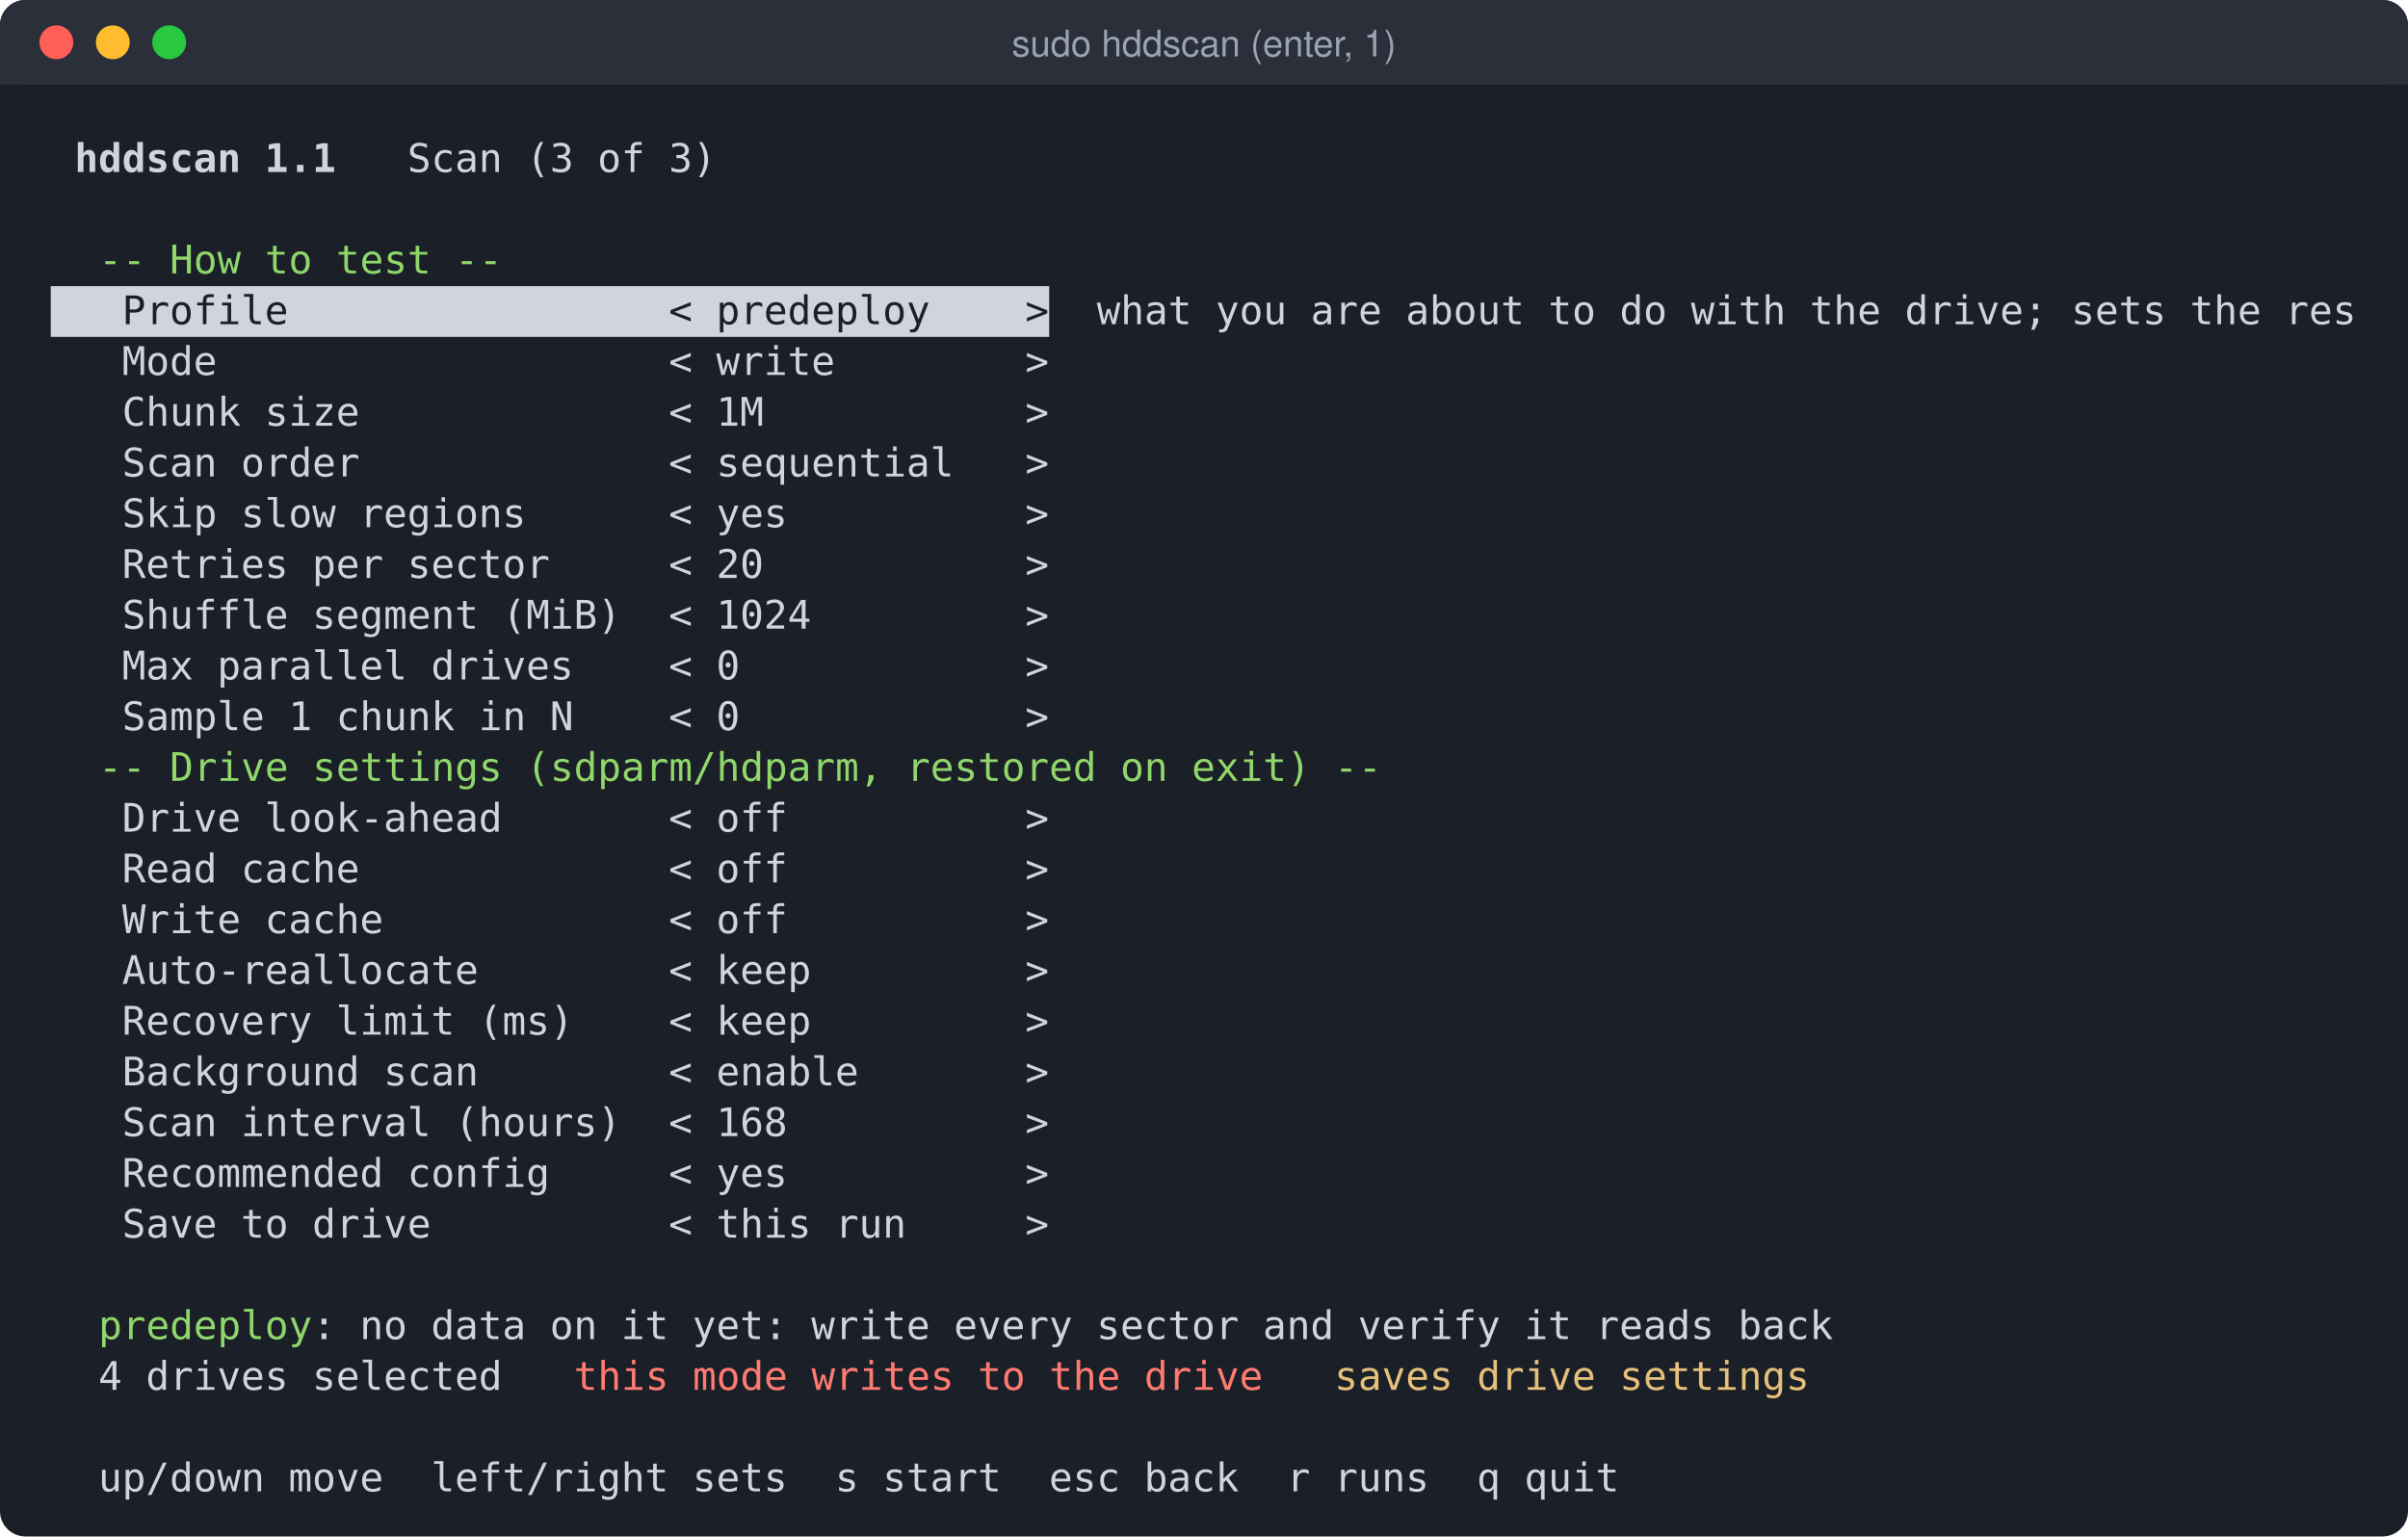
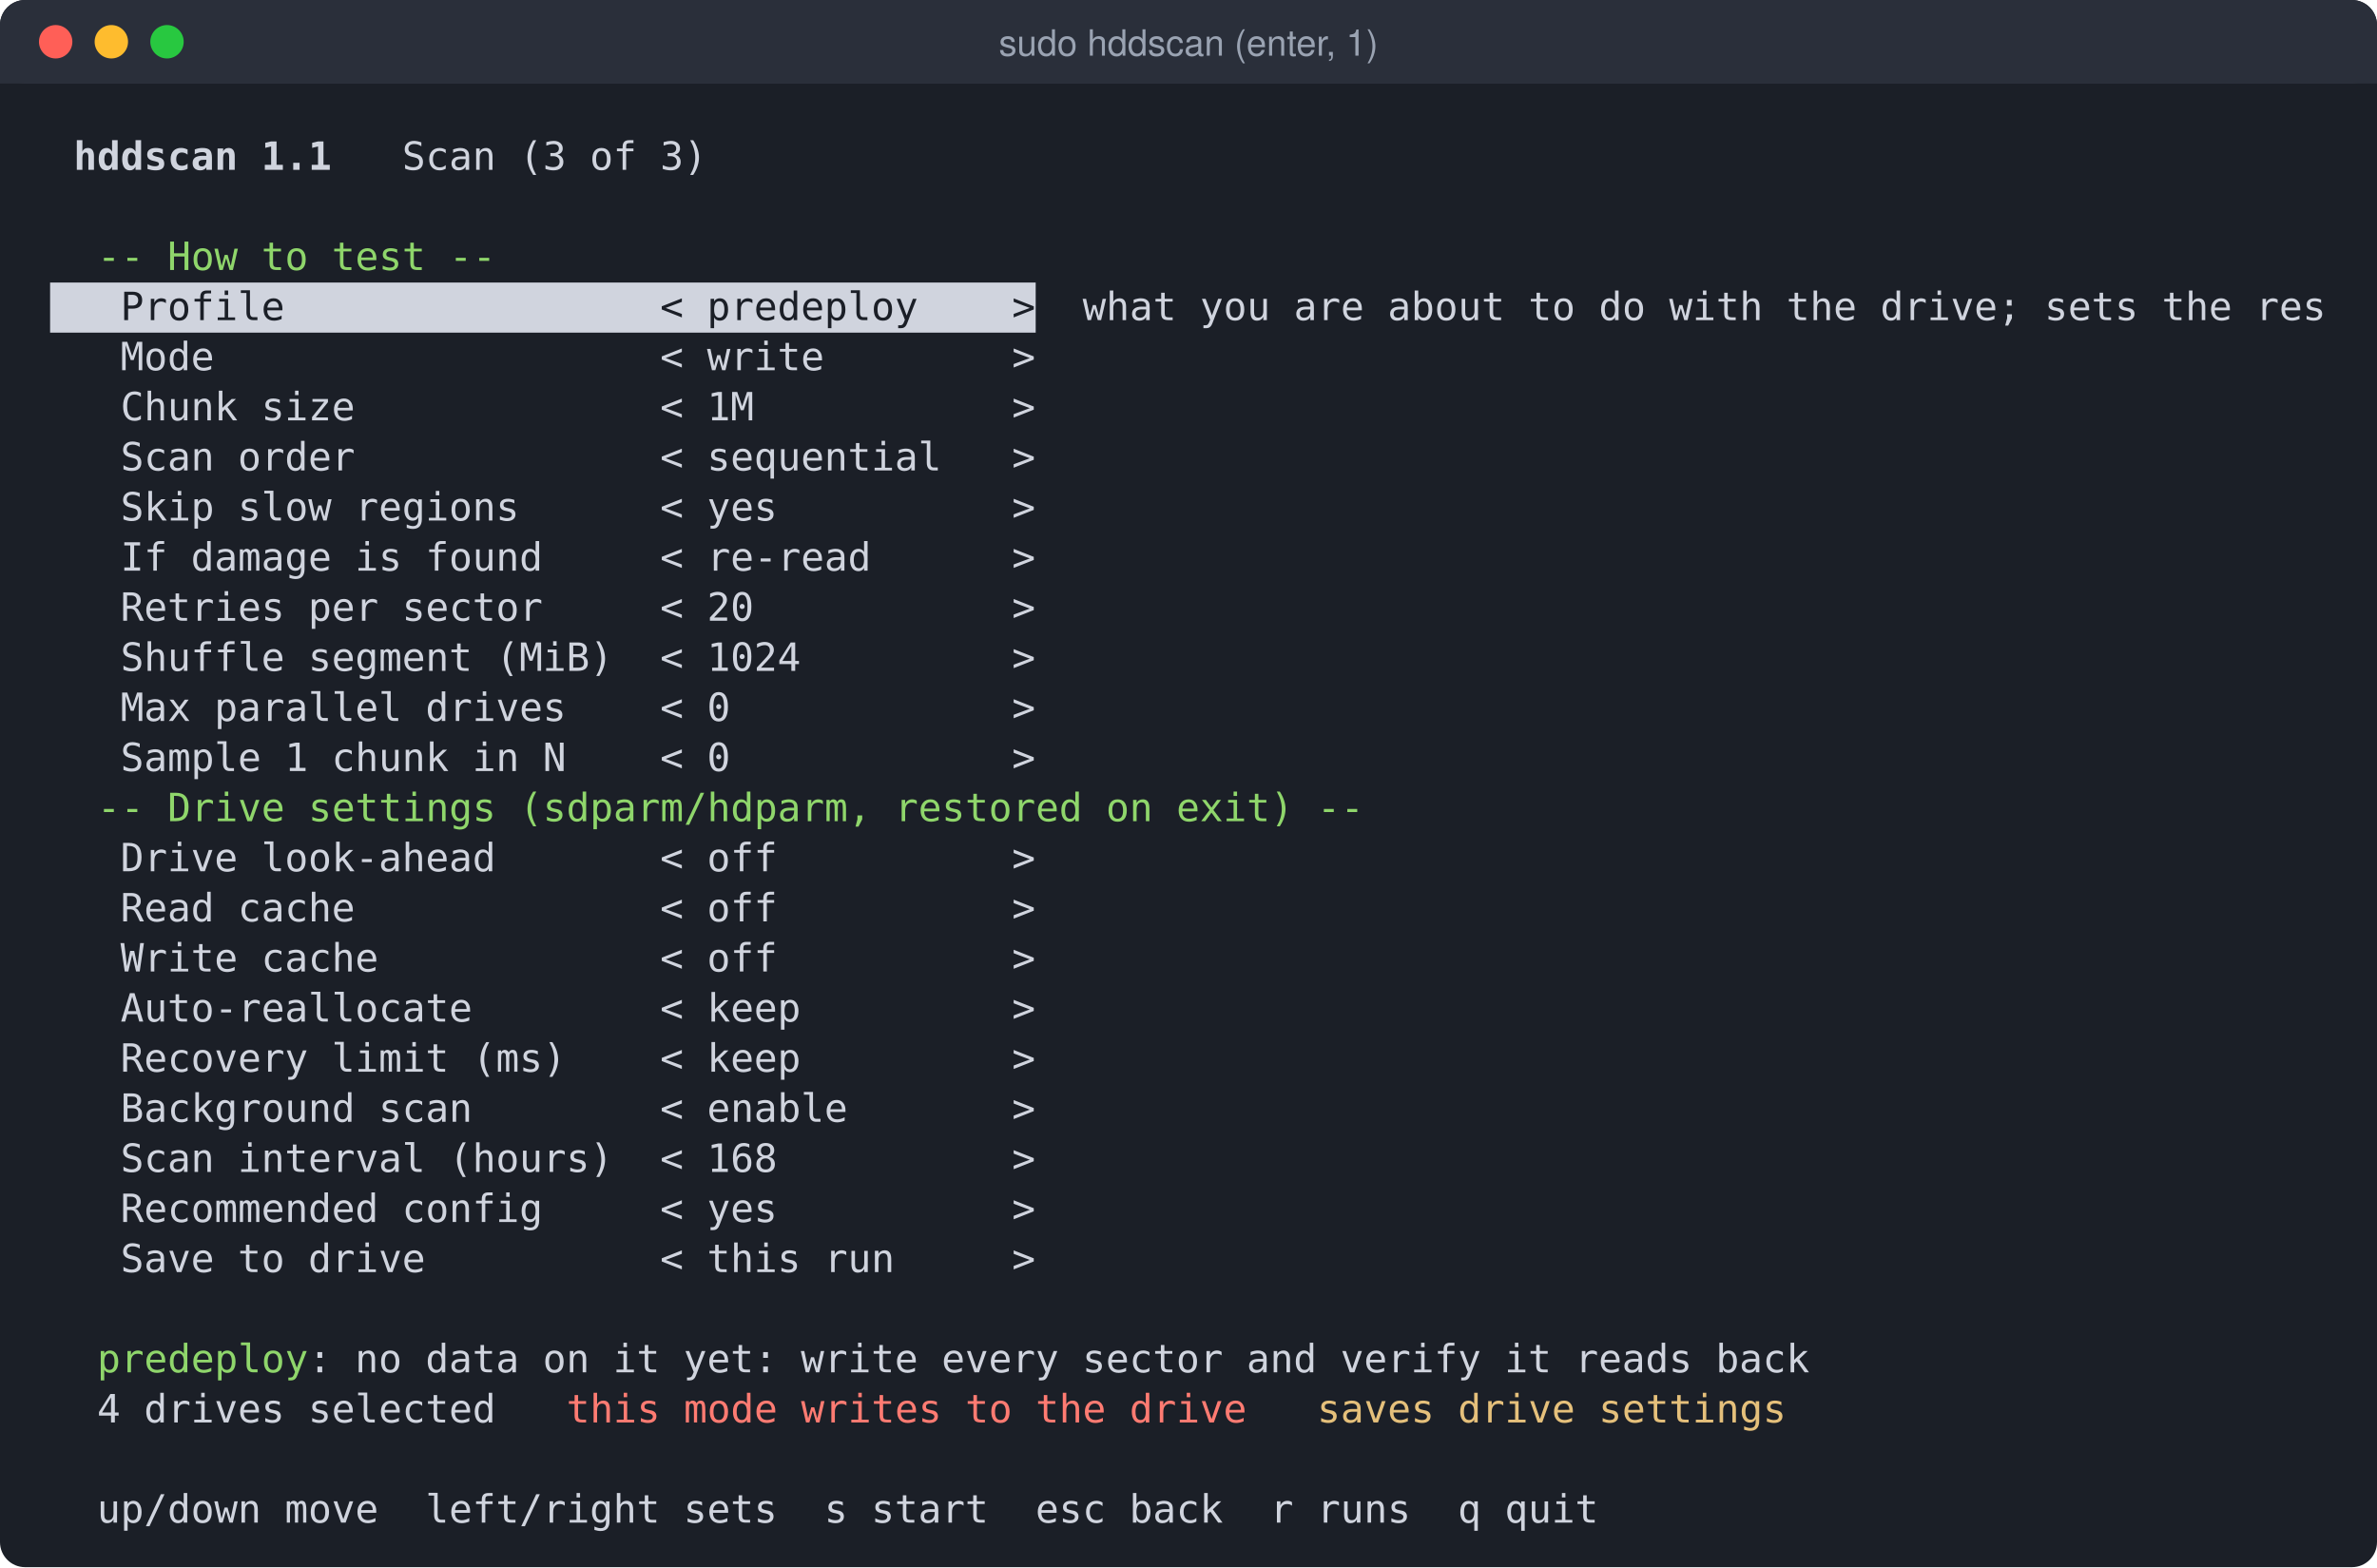
- <svg xmlns="http://www.w3.org/2000/svg" width="854" height="545" viewBox="0 0 854 545" role="img" aria-label="sudo hddscan  (enter, 1)">
-   <rect width="854" height="545" rx="9" fill="#1b1f27" />
+ <svg xmlns="http://www.w3.org/2000/svg" width="854" height="563" viewBox="0 0 854 563" role="img" aria-label="sudo hddscan  (enter, 1)">
+   <rect width="854" height="563" rx="9" fill="#1b1f27" />
  <rect width="854" height="30" rx="9" fill="#2a2f3a" />
  <rect y="21" width="854" height="9" fill="#2a2f3a" />
  <circle cx="20" cy="15" r="6" fill="#ff5f57" />
  <circle cx="40" cy="15" r="6" fill="#febc2e" />
  <circle cx="60" cy="15" r="6" fill="#28c840" />
  <text x="427" y="20" fill="#9aa3b2" font-family="-apple-system,Segoe UI,Helvetica,Arial,sans-serif" font-size="13" text-anchor="middle">sudo hddscan  (enter, 1)</text>
  <text y="61" font-family="DejaVu Sans Mono,Menlo,Consolas,Liberation Mono,monospace" font-size="14" xml:space="preserve">
    <tspan x="18.0" fill="#d0d4de" font-weight="bold"> hddscan 1.1 </tspan>
    <tspan x="127.6" fill="#d0d4de">  Scan (3 of 3)                                                                     </tspan>
  </text>
  <text y="97" font-family="DejaVu Sans Mono,Menlo,Consolas,Liberation Mono,monospace" font-size="14" xml:space="preserve">
    <tspan x="34.9" fill="#8fd66b">-- How to test --</tspan>
  </text>
  <rect x="18.0" y="101.5" width="354.1" height="18" fill="#d0d4de" />
  <text y="115" font-family="DejaVu Sans Mono,Menlo,Consolas,Liberation Mono,monospace" font-size="14" xml:space="preserve">
    <tspan x="18.0" fill="#1b1f27">   Profile                &lt; predeploy    &gt;</tspan>
    <tspan x="372.1" fill="#d0d4de">  what you are about to do with the drive; sets the res</tspan>
  </text>
  <text y="133" font-family="DejaVu Sans Mono,Menlo,Consolas,Liberation Mono,monospace" font-size="14" xml:space="preserve">
    <tspan x="18.0" fill="#d0d4de">   Mode                   &lt; write        &gt;                                                       </tspan>
  </text>
  <text y="151" font-family="DejaVu Sans Mono,Menlo,Consolas,Liberation Mono,monospace" font-size="14" xml:space="preserve">
    <tspan x="18.0" fill="#d0d4de">   Chunk size             &lt; 1M           &gt;                                                       </tspan>
  </text>
  <text y="169" font-family="DejaVu Sans Mono,Menlo,Consolas,Liberation Mono,monospace" font-size="14" xml:space="preserve">
    <tspan x="18.0" fill="#d0d4de">   Scan order             &lt; sequential   &gt;                                                       </tspan>
  </text>
  <text y="187" font-family="DejaVu Sans Mono,Menlo,Consolas,Liberation Mono,monospace" font-size="14" xml:space="preserve">
    <tspan x="18.0" fill="#d0d4de">   Skip slow regions      &lt; yes          &gt;                                                       </tspan>
  </text>
  <text y="205" font-family="DejaVu Sans Mono,Menlo,Consolas,Liberation Mono,monospace" font-size="14" xml:space="preserve">
+     <tspan x="18.0" fill="#d0d4de">   If damage is found     &lt; re-read      &gt;                                                       </tspan>
+   </text>
+   <text y="223" font-family="DejaVu Sans Mono,Menlo,Consolas,Liberation Mono,monospace" font-size="14" xml:space="preserve">
    <tspan x="18.0" fill="#d0d4de">   Retries per sector     &lt; 20           &gt;                                                       </tspan>
  </text>
-   <text y="223" font-family="DejaVu Sans Mono,Menlo,Consolas,Liberation Mono,monospace" font-size="14" xml:space="preserve">
+   <text y="241" font-family="DejaVu Sans Mono,Menlo,Consolas,Liberation Mono,monospace" font-size="14" xml:space="preserve">
    <tspan x="18.0" fill="#d0d4de">   Shuffle segment (MiB)  &lt; 1024         &gt;                                                       </tspan>
  </text>
-   <text y="241" font-family="DejaVu Sans Mono,Menlo,Consolas,Liberation Mono,monospace" font-size="14" xml:space="preserve">
+   <text y="259" font-family="DejaVu Sans Mono,Menlo,Consolas,Liberation Mono,monospace" font-size="14" xml:space="preserve">
    <tspan x="18.0" fill="#d0d4de">   Max parallel drives    &lt; 0            &gt;                                                       </tspan>
  </text>
-   <text y="259" font-family="DejaVu Sans Mono,Menlo,Consolas,Liberation Mono,monospace" font-size="14" xml:space="preserve">
+   <text y="277" font-family="DejaVu Sans Mono,Menlo,Consolas,Liberation Mono,monospace" font-size="14" xml:space="preserve">
    <tspan x="18.0" fill="#d0d4de">   Sample 1 chunk in N    &lt; 0            &gt;                                                       </tspan>
  </text>
-   <text y="277" font-family="DejaVu Sans Mono,Menlo,Consolas,Liberation Mono,monospace" font-size="14" xml:space="preserve">
+   <text y="295" font-family="DejaVu Sans Mono,Menlo,Consolas,Liberation Mono,monospace" font-size="14" xml:space="preserve">
    <tspan x="34.9" fill="#8fd66b">-- Drive settings (sdparm/hdparm, restored on exit) --</tspan>
  </text>
-   <text y="295" font-family="DejaVu Sans Mono,Menlo,Consolas,Liberation Mono,monospace" font-size="14" xml:space="preserve">
+   <text y="313" font-family="DejaVu Sans Mono,Menlo,Consolas,Liberation Mono,monospace" font-size="14" xml:space="preserve">
    <tspan x="18.0" fill="#d0d4de">   Drive look-ahead       &lt; off          &gt;                                                       </tspan>
  </text>
-   <text y="313" font-family="DejaVu Sans Mono,Menlo,Consolas,Liberation Mono,monospace" font-size="14" xml:space="preserve">
+   <text y="331" font-family="DejaVu Sans Mono,Menlo,Consolas,Liberation Mono,monospace" font-size="14" xml:space="preserve">
    <tspan x="18.0" fill="#d0d4de">   Read cache             &lt; off          &gt;                                                       </tspan>
  </text>
-   <text y="331" font-family="DejaVu Sans Mono,Menlo,Consolas,Liberation Mono,monospace" font-size="14" xml:space="preserve">
+   <text y="349" font-family="DejaVu Sans Mono,Menlo,Consolas,Liberation Mono,monospace" font-size="14" xml:space="preserve">
    <tspan x="18.0" fill="#d0d4de">   Write cache            &lt; off          &gt;                                                       </tspan>
  </text>
-   <text y="349" font-family="DejaVu Sans Mono,Menlo,Consolas,Liberation Mono,monospace" font-size="14" xml:space="preserve">
+   <text y="367" font-family="DejaVu Sans Mono,Menlo,Consolas,Liberation Mono,monospace" font-size="14" xml:space="preserve">
    <tspan x="18.0" fill="#d0d4de">   Auto-reallocate        &lt; keep         &gt;                                                       </tspan>
  </text>
-   <text y="367" font-family="DejaVu Sans Mono,Menlo,Consolas,Liberation Mono,monospace" font-size="14" xml:space="preserve">
+   <text y="385" font-family="DejaVu Sans Mono,Menlo,Consolas,Liberation Mono,monospace" font-size="14" xml:space="preserve">
    <tspan x="18.0" fill="#d0d4de">   Recovery limit (ms)    &lt; keep         &gt;                                                       </tspan>
  </text>
-   <text y="385" font-family="DejaVu Sans Mono,Menlo,Consolas,Liberation Mono,monospace" font-size="14" xml:space="preserve">
+   <text y="403" font-family="DejaVu Sans Mono,Menlo,Consolas,Liberation Mono,monospace" font-size="14" xml:space="preserve">
    <tspan x="18.0" fill="#d0d4de">   Background scan        &lt; enable       &gt;                                                       </tspan>
  </text>
-   <text y="403" font-family="DejaVu Sans Mono,Menlo,Consolas,Liberation Mono,monospace" font-size="14" xml:space="preserve">
+   <text y="421" font-family="DejaVu Sans Mono,Menlo,Consolas,Liberation Mono,monospace" font-size="14" xml:space="preserve">
    <tspan x="18.0" fill="#d0d4de">   Scan interval (hours)  &lt; 168          &gt;                                                       </tspan>
  </text>
-   <text y="421" font-family="DejaVu Sans Mono,Menlo,Consolas,Liberation Mono,monospace" font-size="14" xml:space="preserve">
+   <text y="439" font-family="DejaVu Sans Mono,Menlo,Consolas,Liberation Mono,monospace" font-size="14" xml:space="preserve">
    <tspan x="18.0" fill="#d0d4de">   Recommended config     &lt; yes          &gt;                                                       </tspan>
  </text>
-   <text y="439" font-family="DejaVu Sans Mono,Menlo,Consolas,Liberation Mono,monospace" font-size="14" xml:space="preserve">
+   <text y="457" font-family="DejaVu Sans Mono,Menlo,Consolas,Liberation Mono,monospace" font-size="14" xml:space="preserve">
    <tspan x="18.0" fill="#d0d4de">   Save to drive          &lt; this run     &gt;                                                       </tspan>
  </text>
-   <text y="475" font-family="DejaVu Sans Mono,Menlo,Consolas,Liberation Mono,monospace" font-size="14" xml:space="preserve">
+   <text y="493" font-family="DejaVu Sans Mono,Menlo,Consolas,Liberation Mono,monospace" font-size="14" xml:space="preserve">
    <tspan x="34.9" fill="#8fd66b">predeploy</tspan>
    <tspan x="110.7" fill="#d0d4de">: no data on it yet: write every sector and verify it reads back                      </tspan>
  </text>
-   <text y="493" font-family="DejaVu Sans Mono,Menlo,Consolas,Liberation Mono,monospace" font-size="14" xml:space="preserve">
+   <text y="511" font-family="DejaVu Sans Mono,Menlo,Consolas,Liberation Mono,monospace" font-size="14" xml:space="preserve">
    <tspan x="18.0" fill="#d0d4de">  4 drives selected   </tspan>
    <tspan x="203.5" fill="#ff7b72">this mode writes to the drive</tspan>
    <tspan x="473.2" fill="#e5c07b">saves drive settings</tspan>
  </text>
-   <text y="529" font-family="DejaVu Sans Mono,Menlo,Consolas,Liberation Mono,monospace" font-size="14" xml:space="preserve">
+   <text y="547" font-family="DejaVu Sans Mono,Menlo,Consolas,Liberation Mono,monospace" font-size="14" xml:space="preserve">
    <tspan x="18.0" fill="#d0d4de">  up/down move  left/right sets  s start  esc back  r runs  q quit                               </tspan>
  </text>
</svg>
